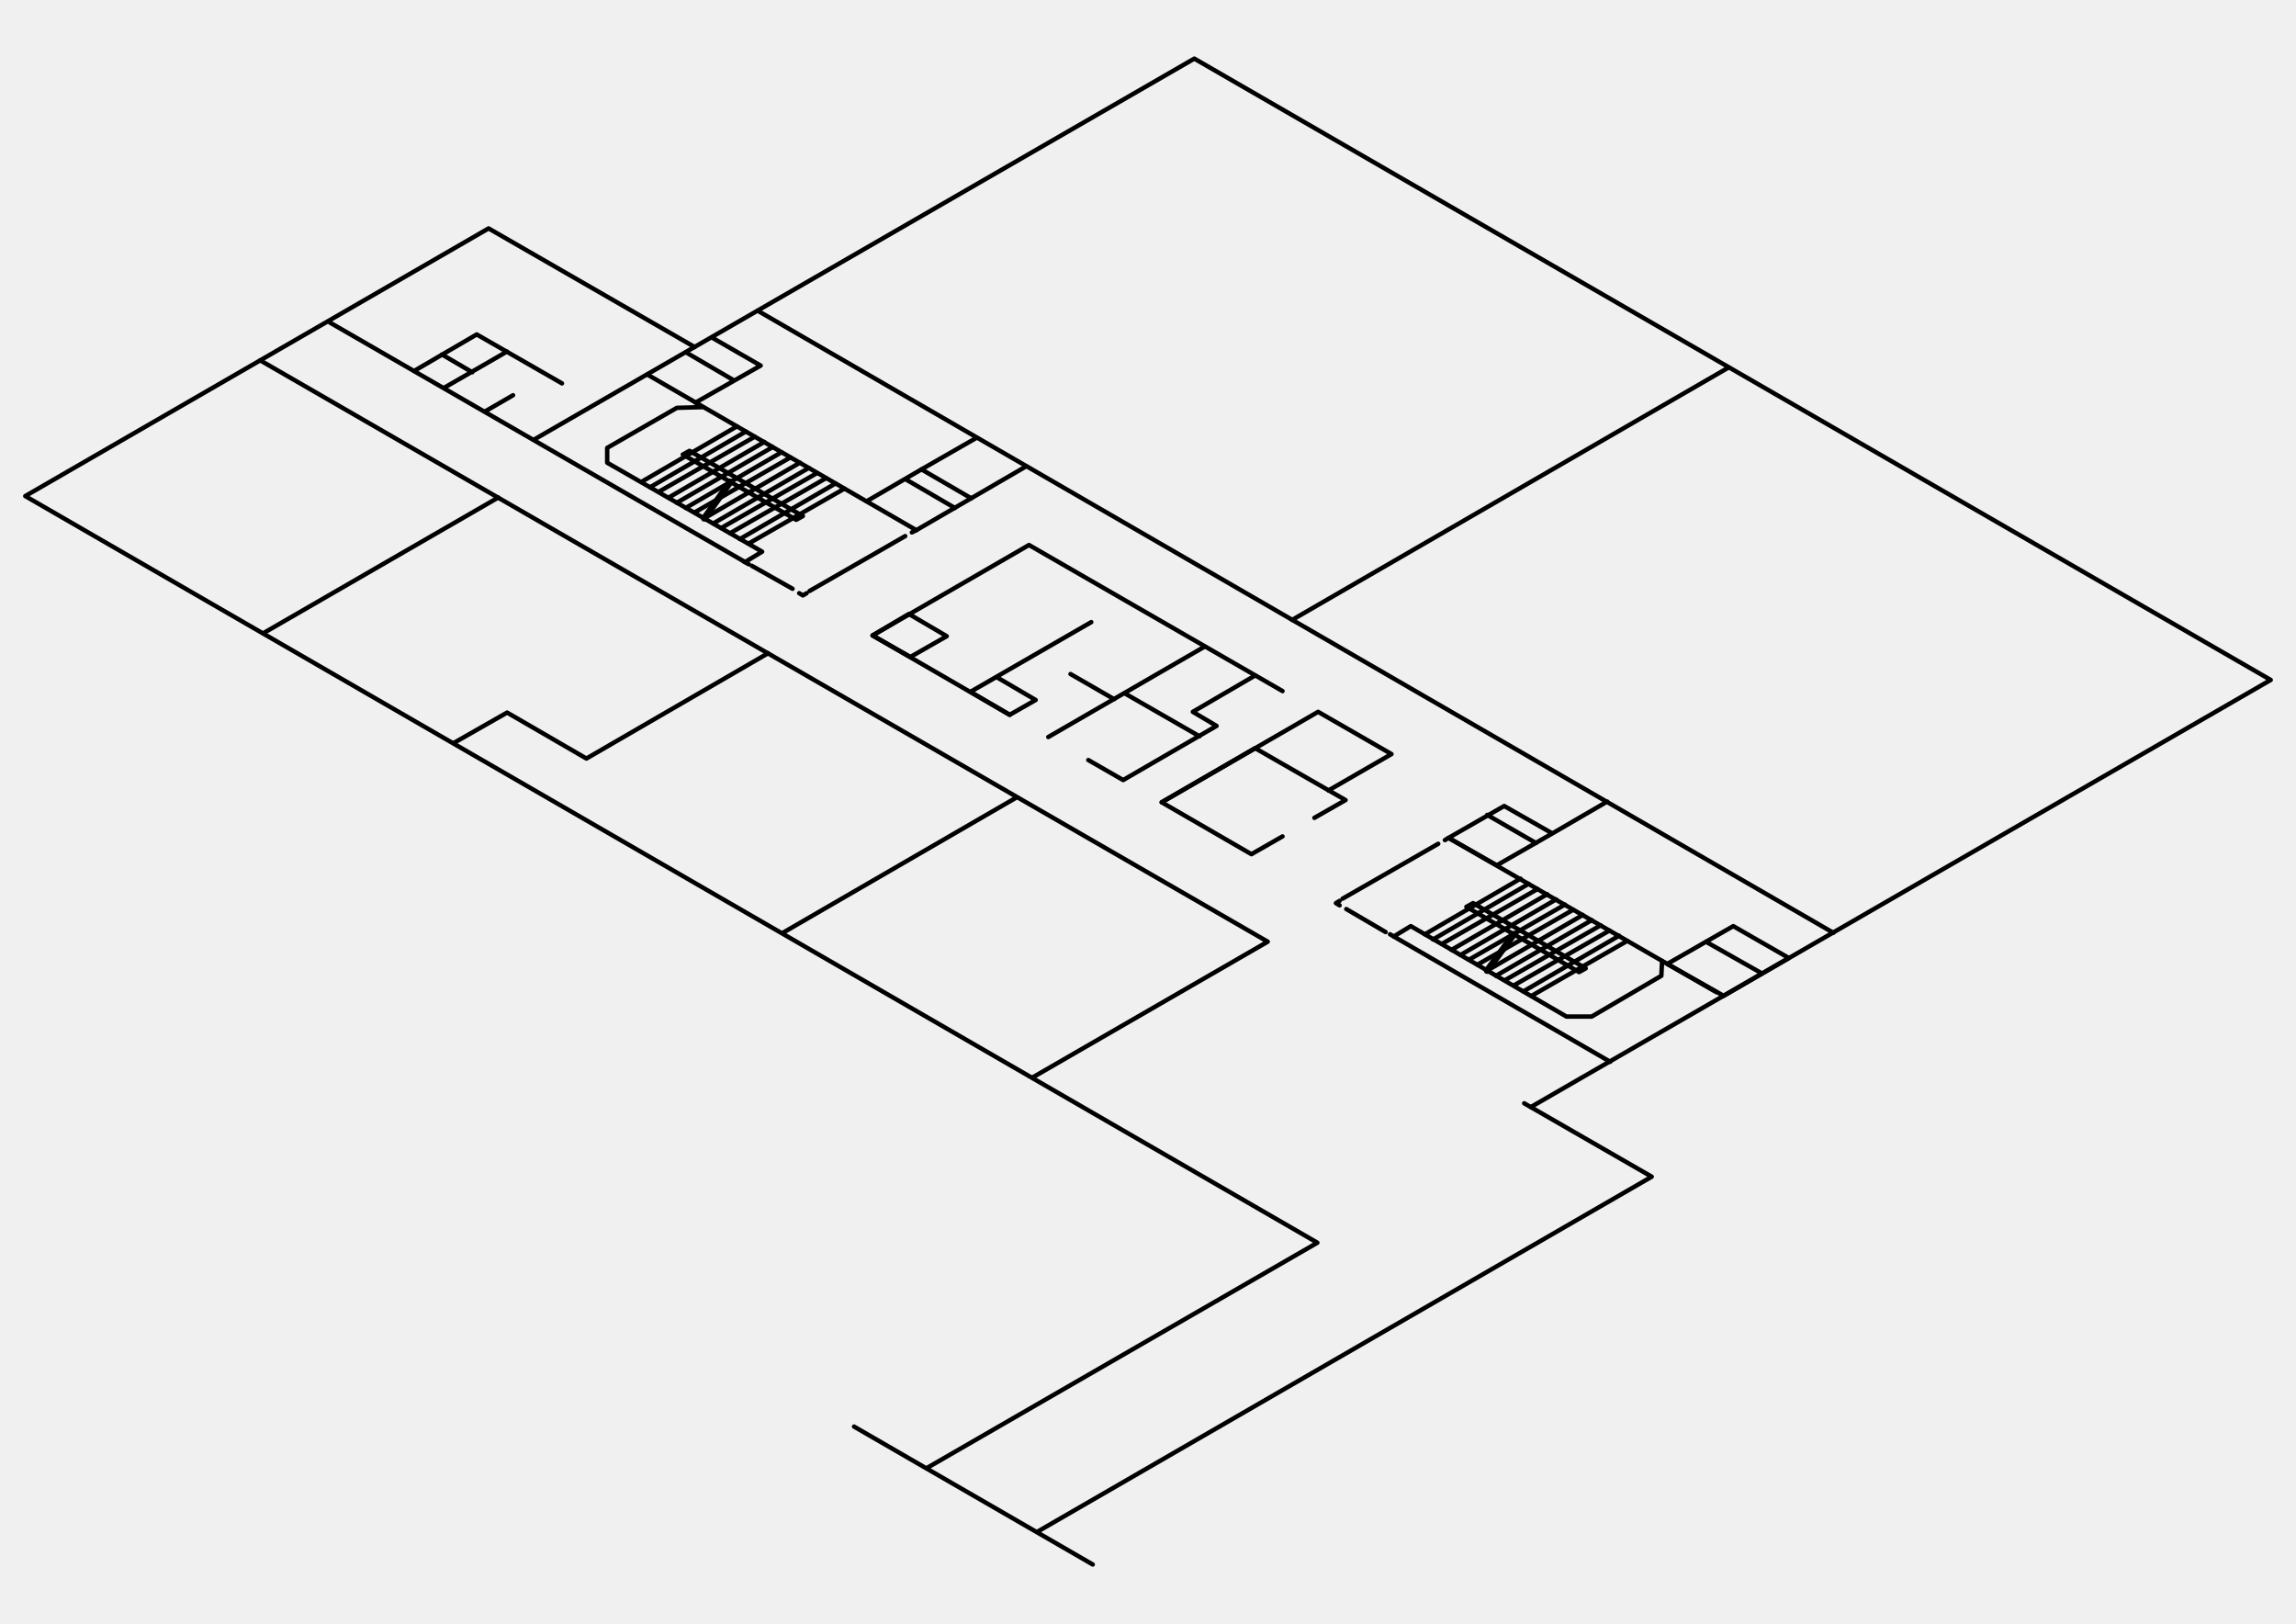
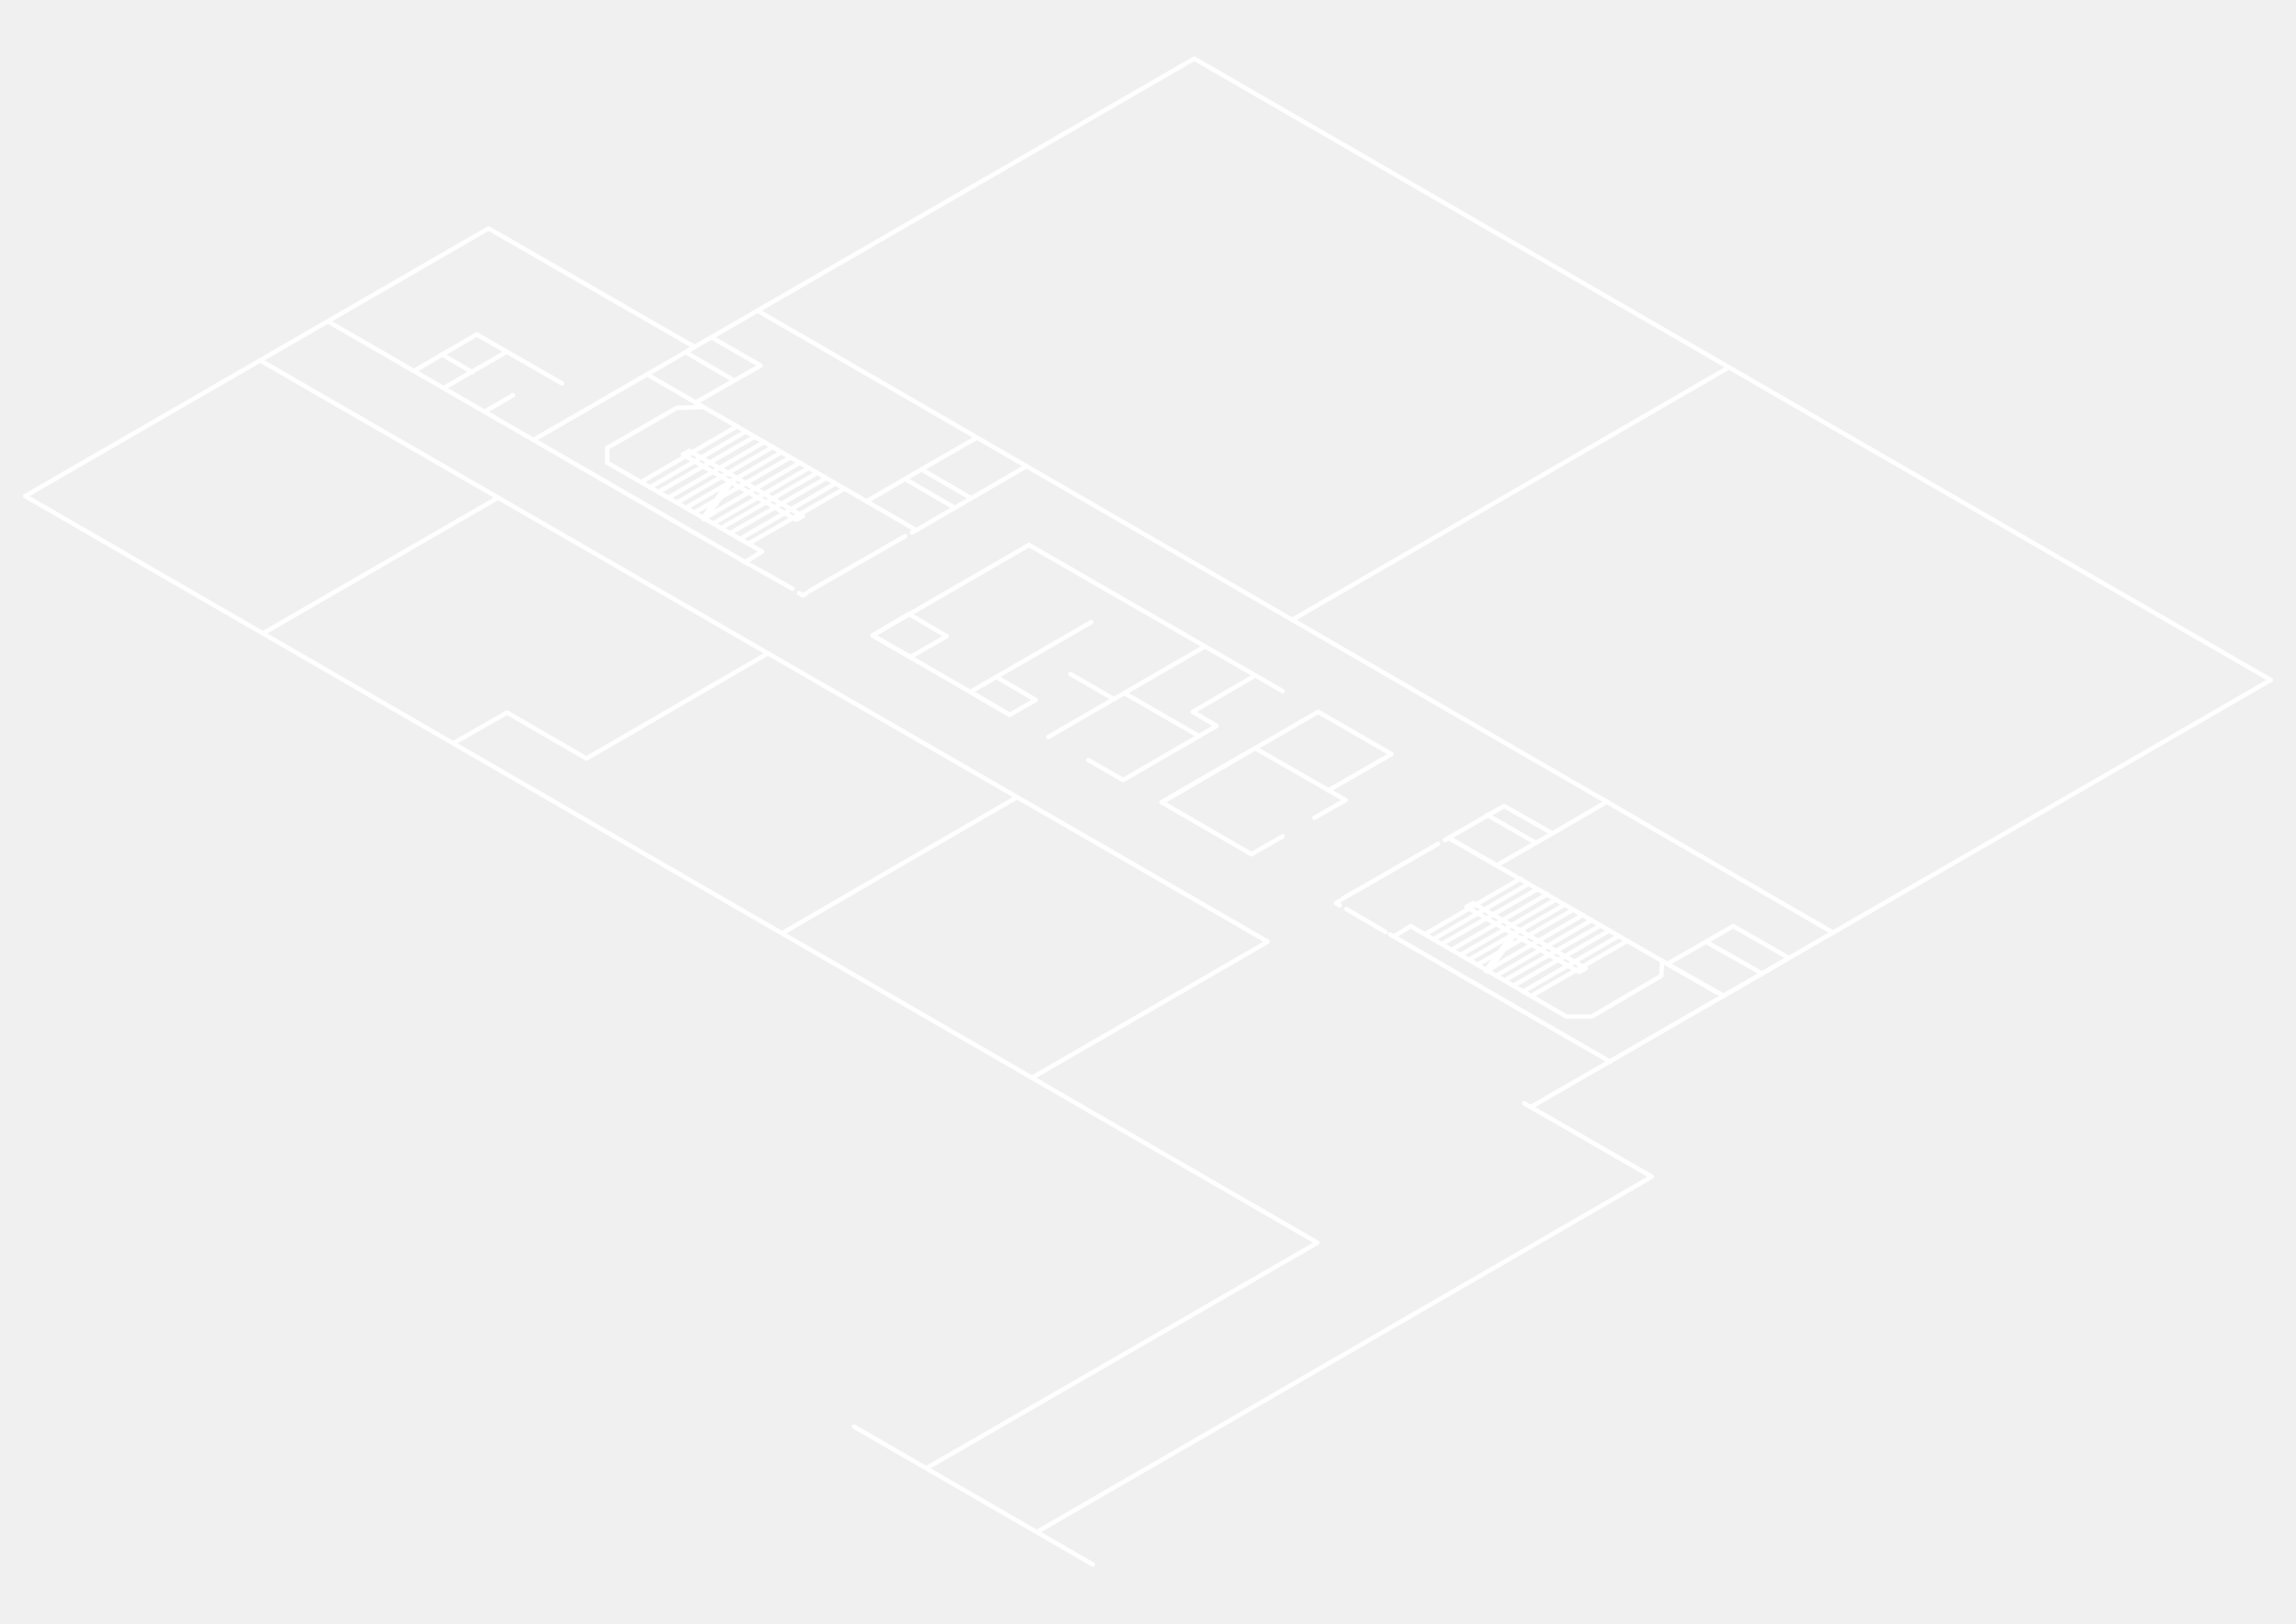
<svg xmlns="http://www.w3.org/2000/svg" id="floor002" data-name="2F" version="1.1" viewBox="0 0 841.89 595.28">
  <defs>
    <clipPath id="clippath">
      <path fill="none" d="M-1328.95 869.05h3685.71v-2127.87h-3685.71V869.05" />
    </clipPath>
    <clipPath id="clippath-1">
      <path fill="none" d="M8.5 20.8h824.88v553.67H8.5z" />
    </clipPath>
  </defs>
  <g clip-path="url(#clippath)">
-     <g fill="none" stroke="#000" stroke-linecap="round" stroke-linejoin="round" clip-path="url(#clippath-1)">
+     <g fill="none" stroke="#fff" stroke-linecap="round" stroke-linejoin="round" clip-path="url(#clippath-1)">
      <path stroke-width="1.63" d="m313.16 523.01 87.53 50.56M254.72 127.23l-75.57-43.49L9.26 181.87 483.05 455.6 339.8 538.23" />
      <path stroke-width="1.63" d="m561.34 405.85 271.28-156.57-125.86-72.58L437.93 21.49l-242.2 139.72M378.67 394.98l86.17-49.74L95.42 132.12M372.96 292.23l-85.9 49.74" />
      <path stroke-width="1.63" d="m281.63 239.49-66.6 38.6-29.09-16.85-19.57 11.15M182.68 182.41l-86.17 49.75M120.98 118.26l152.22 87.8 6.25-3.81-56.81-32.62v-5.43l25.55-14.68 9.79-.27M590.42 389.27l-79.37-45.94 6.25-3.8 57.08 33.16h9.25l25.55-14.95.27-5.44M237.32 137.29l98.67 57.08 40.23-23.38" />
      <path stroke-width="1.63" d="m254.99 147.62 23.92-13.59-17.94-10.33M269.12 139.46l-17.67-10.33M317.78 183.77l20.11-11.69 18.22 10.6M331.91 175.61l18.22 10.61M629.29 363.72l-98.13-56.54-1.35.81M370.24 262.06l-50.29-29.09 57.36-33.16 92.96 53.55M487.13 289.78l23.1-13.32-26.91-15.49-57.35 33.16" />
      <path stroke-width="1.63" d="m481.96 299.84 11.42-6.52-33.16-19.03-34.25 19.84 32.89 19.03 11.41-6.52M347.14 233.24l-13.87-8.15-13.32 7.88 13.87 7.88 13.32-7.61M365.35 248.19l14.41 8.43-9.52 5.44-14.4-8.43 9.51-5.44M355.84 253.63l44.3-25.55M441.73 237.05l-57.35 33.16M460.22 247.65l-22.84 13.32 8.7 5.16-34.25 19.85-12.77-7.34M412.38 254.17l27.45 15.77M408.57 256.35l-16.04-9.24M335.99 194.37l-1.63.82M331.91 196.55l-35.06 20.11M295.76 217.48l-1.36.81-1.36-.81M290.6 215.85l-14.95-8.43M274.56 206.88l-1.9-1.09M206.06 140.55l-31.26-17.94-22.84 13.32M185.94 128.86l-23.1 13.32M162.02 129.95l11.15 6.52M188.12 144.9l-10.33 5.98M569.22 305.55l-17.67-10.06-20.39 11.69 17.67 10.06 20.39-11.69M545.3 298.75l17.94 10.33M655.93 351.22l-20.38-11.69-24.2 13.86 20.66 11.69 23.92-13.86M625.49 345.24l20.66 11.68M527.36 309.35l-35.07 20.12M491.21 330.28l-1.36.82 1.36.82M493.65 333.27l14.41 8.43M509.69 342.52l1.36.81M558.89 404.49l46.76 26.91L380.3 561.61M672.24 341.97 277.82 113.91M337.89 172.08l20.39-11.69M569.22 305.55l20.12-11.69M309.62 179.15l-35.06 20.11M306.36 177.25l-35.06 20.38M302.83 175.34l-35.07 20.12M299.57 173.44l-35.07 20.12M296.58 171.54l-35.07 20.38M293.32 169.63l-35.07 20.39 9.51-13.32M270.21 156.32l-35.07 20.38M289.78 167.73l-35.06 20.12M286.52 165.83l-35.07 20.39M283.26 163.93l-35.07 20.38M280.27 162.02l-35.07 20.39M276.73 160.12l-35.06 20.12M273.47 158.22l-35.06 20.39" />
      <path stroke-width="1.63" d="m291.96 190.57-41.59-23.93 2.44-1.35 41.59 23.92-2.44 1.36" />
      <path stroke-width="2.45" d="m258.25 190.02 9.51-13.32" />
      <path stroke-width="1.63" d="m596.67 344.96-35.06 20.12M593.68 343.06l-35.06 20.39M590.15 341.16l-35.06 20.11M586.89 339.26l-35.07 20.11M583.63 337.35l-35.07 20.39M580.37 335.45l-35.07 20.39 9.79-13.32M557.53 322.13l-35.06 20.39M576.83 333.55l-35.06 20.11M573.84 331.64l-35.06 20.12M570.58 329.74l-35.07 20.39M567.32 327.84l-35.07 20.39M563.78 325.94l-35.06 20.11M560.52 324.03l-35.06 20.39" />
      <path stroke-width="1.63" d="m579.01 356.38-41.32-23.92 2.44-1.36 41.32 23.92-2.44 1.36" />
      <path stroke-width="2.45" d="m545.3 355.84 9.79-13.32" />
      <path stroke-width="1.63" d="m633.64 134.84-159.83 92.42" />
    </g>
  </g>
</svg>
